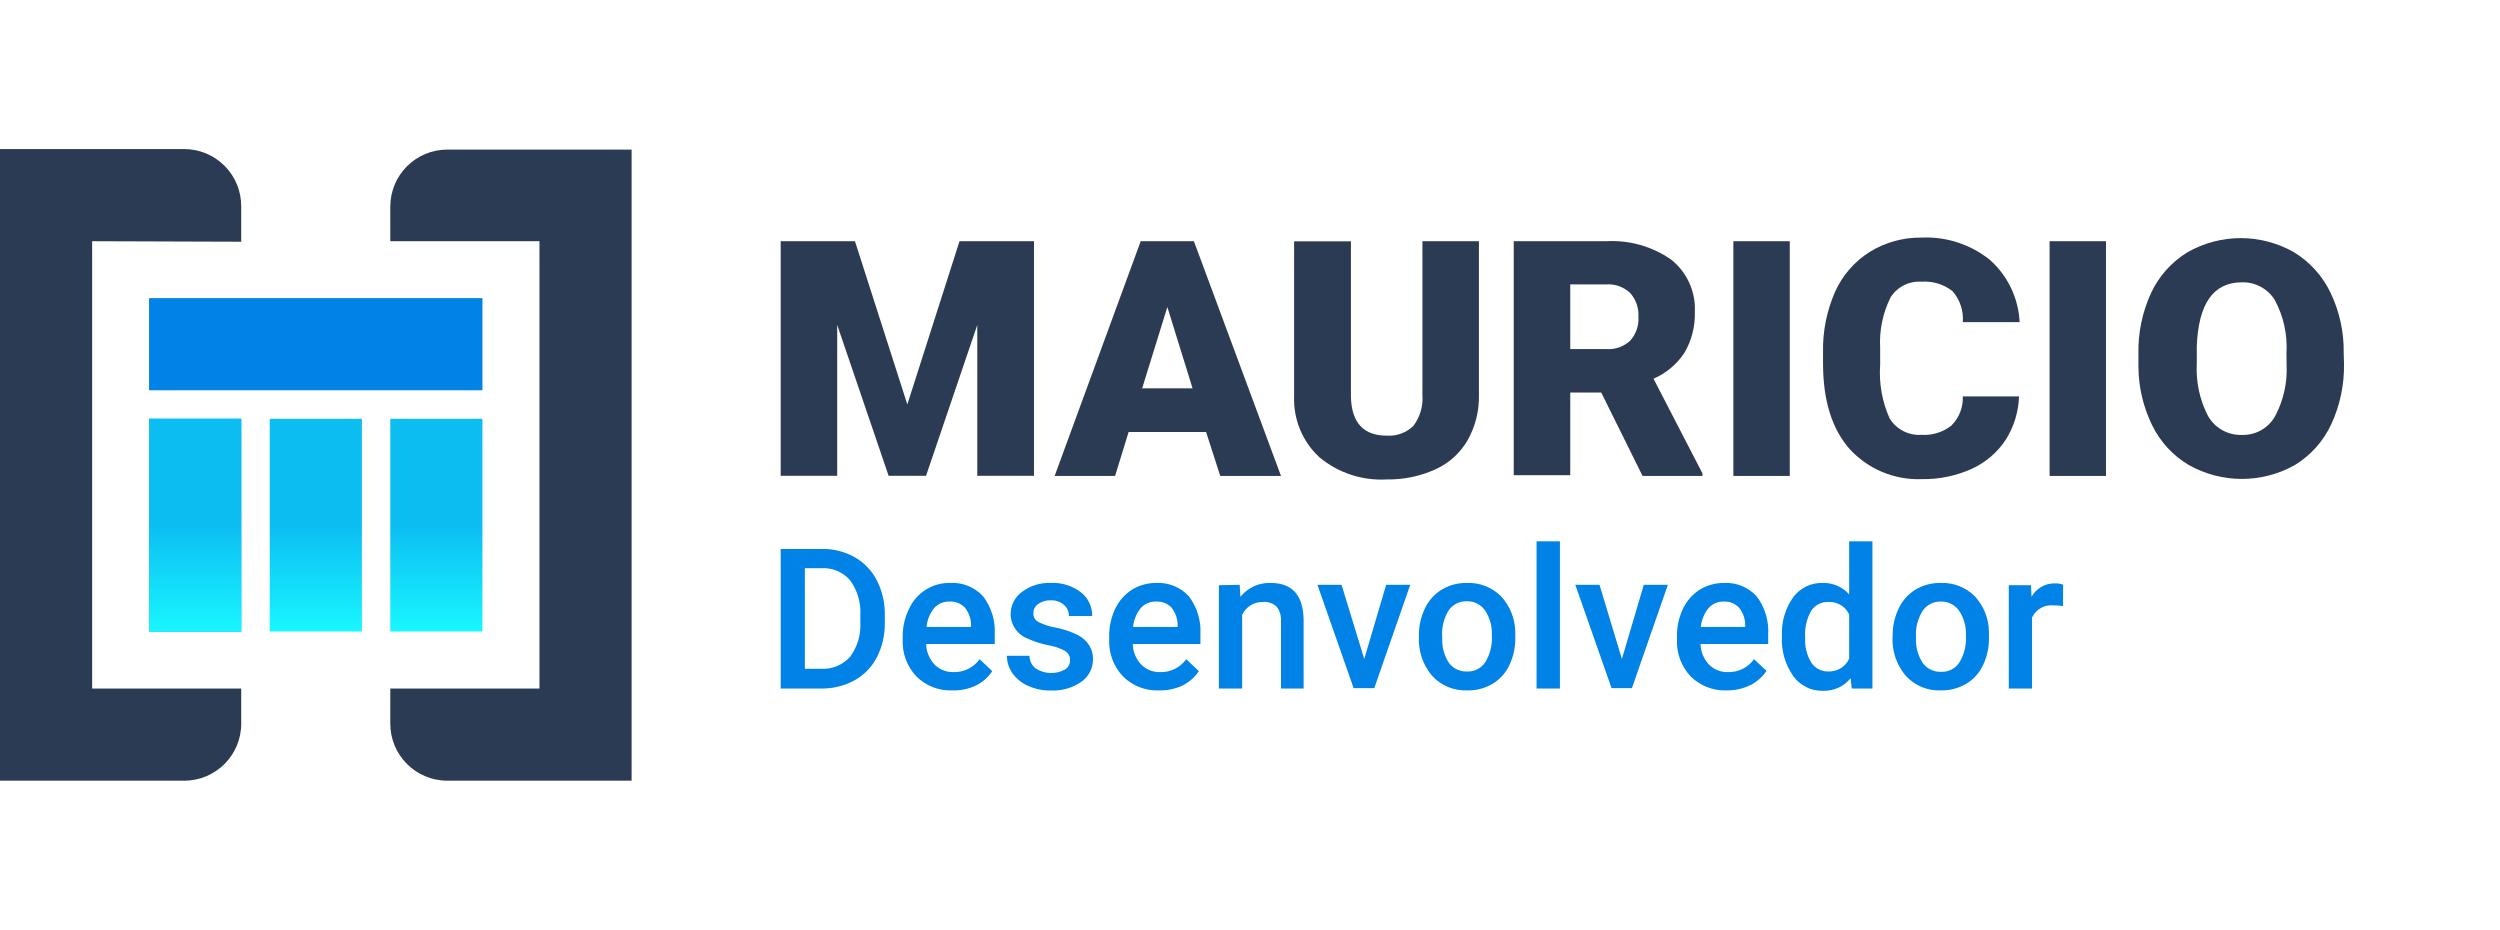
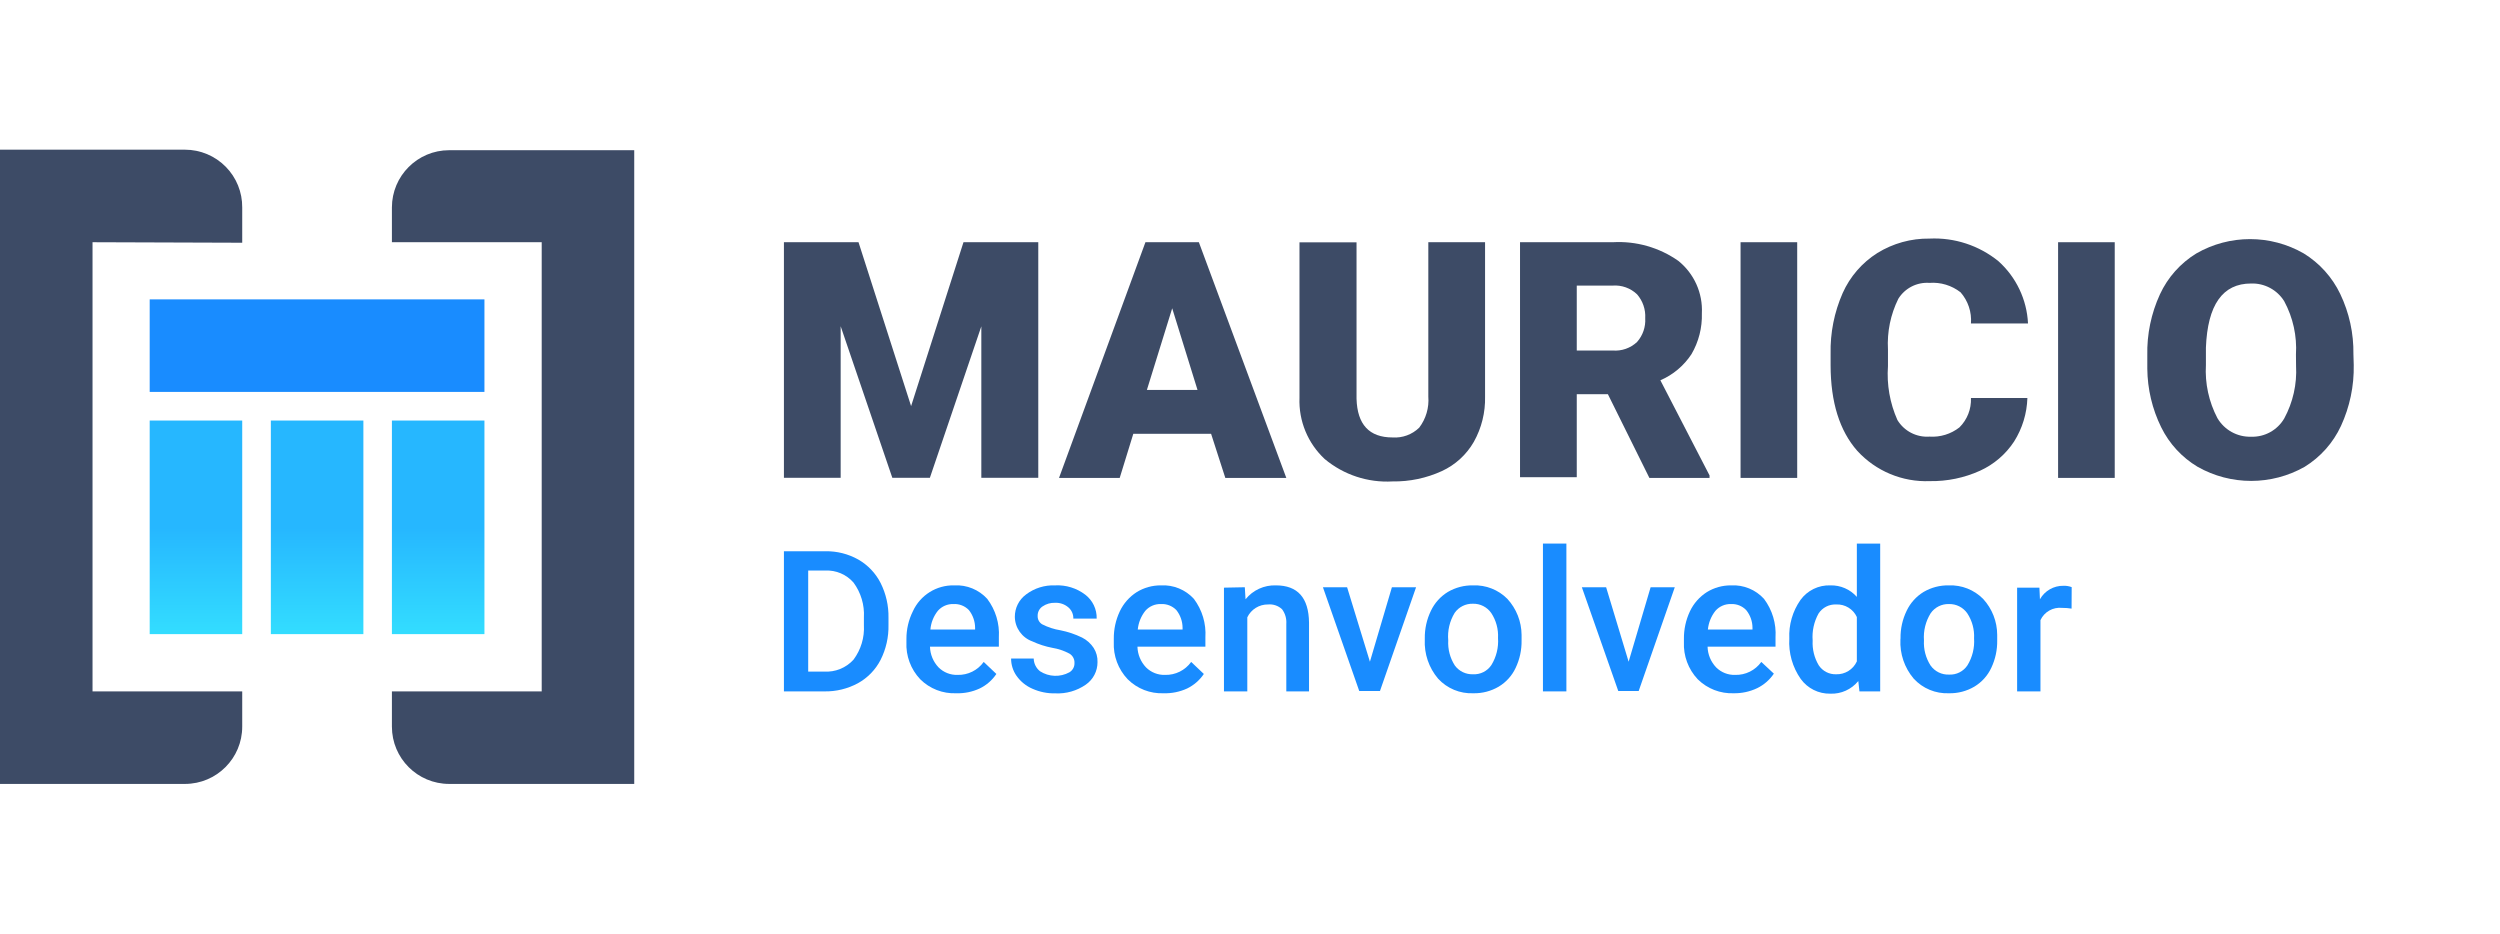
- <svg xmlns="http://www.w3.org/2000/svg" xmlns:xlink="http://www.w3.org/1999/xlink" id="Camada_1" data-name="Camada 1" viewBox="0 0 242 90">
+ <svg xmlns="http://www.w3.org/2000/svg" xmlns:xlink="http://www.w3.org/1999/xlink" id="Camada_1" data-name="Camada 1" viewBox="0 0 241 90">
  <defs>
-     <style>.cls-1{fill:none;}.cls-2{fill:url(#Gradiente_sem_nome_4);}.cls-3{fill:#0cbdf2;}.cls-4{fill:url(#Gradiente_sem_nome_4-2);}.cls-5{fill:url(#Gradiente_sem_nome_4-3);}.cls-6{fill:#0082e6;}.cls-7{fill:#2c3b54;}</style>
-     <linearGradient id="Gradiente_sem_nome_4" x1="30.57" y1="40.54" x2="30.57" y2="61.14" gradientUnits="userSpaceOnUse">
-       <stop offset="0.5" stop-color="#0cbdf2" />
-       <stop offset="1" stop-color="#19f7ff" />
+     <style>.cls-1{fill:none;}.cls-2{fill:url(#Gradiente_sem_nome_28);}.cls-3{fill:url(#Gradiente_sem_nome_28-2);}.cls-4{fill:url(#Gradiente_sem_nome_28-3);}.cls-5{fill:#198cff;}.cls-6{fill:#3d4b66;}</style>
+     <linearGradient id="Gradiente_sem_nome_28" x1="30.57" y1="40.54" x2="30.57" y2="61.14" gradientUnits="userSpaceOnUse">
+       <stop offset="0.5" stop-color="#26b7ff" />
+       <stop offset="1" stop-color="#3df" />
    </linearGradient>
-     <linearGradient id="Gradiente_sem_nome_4-2" x1="18.89" y1="40.54" x2="18.89" y2="61.14" xlink:href="#Gradiente_sem_nome_4" />
-     <linearGradient id="Gradiente_sem_nome_4-3" x1="42.24" y1="40.54" x2="42.24" y2="61.14" xlink:href="#Gradiente_sem_nome_4" />
+     <linearGradient id="Gradiente_sem_nome_28-2" x1="42.24" y1="40.54" x2="42.24" y2="61.14" xlink:href="#Gradiente_sem_nome_28" />
+     <linearGradient id="Gradiente_sem_nome_28-3" x1="18.89" y1="40.54" x2="18.89" y2="61.14" xlink:href="#Gradiente_sem_nome_28" />
  </defs>
-   <rect class="cls-1" width="242" height="90" />
+   <rect class="cls-1" width="241" height="90" />
  <rect class="cls-2" x="26.11" y="40.54" width="8.92" height="20.59" />
-   <rect class="cls-3" x="14.43" y="40.54" width="8.92" height="20.59" />
-   <rect class="cls-3" x="14.43" y="40.54" width="8.92" height="20.59" />
+   <rect class="cls-3" x="37.78" y="40.54" width="8.92" height="20.59" />
  <rect class="cls-4" x="14.43" y="40.54" width="8.92" height="20.59" />
-   <rect class="cls-5" x="37.78" y="40.54" width="8.92" height="20.59" />
-   <rect class="cls-6" x="14.43" y="28.86" width="32.27" height="8.92" />
-   <path class="cls-7" d="M8.92,23.35v43.3H23.35v3.4a5.52,5.52,0,0,1-5.51,5.52H0V14.43H17.84A5.52,5.52,0,0,1,23.35,20v3.4Z" />
-   <path class="cls-7" d="M52.22,66.65V23.35H37.78V20a5.52,5.52,0,0,1,5.52-5.52H61.14V75.57H43.3a5.52,5.52,0,0,1-5.52-5.52v-3.4Z" />
-   <path class="cls-6" d="M75.57,66.65V53.14h4a6.25,6.25,0,0,1,3.17.8,5.45,5.45,0,0,1,2.15,2.26,7.17,7.17,0,0,1,.76,3.36v.68a7.13,7.13,0,0,1-.76,3.37,5.38,5.38,0,0,1-2.18,2.25,6.55,6.55,0,0,1-3.25.79ZM77.91,55v9.74h1.53a3.52,3.52,0,0,0,2.84-1.15,5.08,5.08,0,0,0,1-3.32v-.75a5.17,5.17,0,0,0-1-3.36A3.4,3.4,0,0,0,79.56,55Z" />
-   <path class="cls-6" d="M92.18,66.83a4.64,4.64,0,0,1-3.47-1.35,4.87,4.87,0,0,1-1.33-3.59v-.28A5.93,5.93,0,0,1,88,58.93a4.27,4.27,0,0,1,4-2.5,4,4,0,0,1,3.17,1.3,5.59,5.59,0,0,1,1.12,3.71v.9H89.65a3,3,0,0,0,.83,2,2.48,2.48,0,0,0,1.83.72,3,3,0,0,0,2.52-1.25l1.22,1.16a4.05,4.05,0,0,1-1.61,1.4A5,5,0,0,1,92.18,66.83Zm-.27-8.6a1.91,1.91,0,0,0-1.5.65,3.36,3.36,0,0,0-.72,1.81H94v-.16a2.78,2.78,0,0,0-.6-1.72A1.92,1.92,0,0,0,91.91,58.23Z" />
-   <path class="cls-6" d="M103.58,63.92a1,1,0,0,0-.5-.92,5.3,5.3,0,0,0-1.64-.55,8.17,8.17,0,0,1-1.92-.62,2.55,2.55,0,0,1-1.69-2.36,2.66,2.66,0,0,1,1.09-2.17,4.35,4.35,0,0,1,2.79-.87,4.43,4.43,0,0,1,2.9.89,2.81,2.81,0,0,1,1.11,2.31h-2.25a1.37,1.37,0,0,0-.48-1.08,1.84,1.84,0,0,0-1.28-.44,2,2,0,0,0-1.21.35,1.06,1.06,0,0,0-.47.92.9.9,0,0,0,.43.8,5.9,5.9,0,0,0,1.77.58,8.63,8.63,0,0,1,2.08.7,2.92,2.92,0,0,1,1.12,1,2.4,2.4,0,0,1,.37,1.37A2.62,2.62,0,0,1,104.67,66a4.75,4.75,0,0,1-2.94.84,5.1,5.1,0,0,1-2.19-.44A3.64,3.64,0,0,1,98,65.16a2.88,2.88,0,0,1-.53-1.68h2.18a1.6,1.6,0,0,0,.61,1.23,2.77,2.77,0,0,0,2.83.1A1,1,0,0,0,103.58,63.92Z" />
-   <path class="cls-6" d="M112.18,66.83a4.64,4.64,0,0,1-3.47-1.35,4.88,4.88,0,0,1-1.34-3.59v-.28a6.07,6.07,0,0,1,.58-2.68,4.45,4.45,0,0,1,1.63-1.85,4.39,4.39,0,0,1,2.34-.65,4,4,0,0,1,3.17,1.3,5.59,5.59,0,0,1,1.11,3.71v.9h-6.55a3,3,0,0,0,.83,2,2.48,2.48,0,0,0,1.83.72,3,3,0,0,0,2.52-1.25l1.22,1.16a4.12,4.12,0,0,1-1.61,1.4A5.06,5.06,0,0,1,112.18,66.83Zm-.27-8.6a1.91,1.91,0,0,0-1.5.65,3.45,3.45,0,0,0-.73,1.81H114v-.16a2.78,2.78,0,0,0-.6-1.72A1.93,1.93,0,0,0,111.91,58.23Z" />
-   <path class="cls-6" d="M120,56.61l.07,1.16A3.6,3.6,0,0,1,123,56.43c2.09,0,3.16,1.19,3.19,3.59v6.63H124v-6.5a2.11,2.11,0,0,0-.41-1.42,1.74,1.74,0,0,0-1.35-.46,2.18,2.18,0,0,0-2,1.24v7.14h-2.25v-10Z" />
-   <path class="cls-6" d="M132.06,63.79l2.12-7.18h2.33l-3.48,10h-2l-3.5-10h2.33Z" />
-   <path class="cls-6" d="M137.35,61.54a5.91,5.91,0,0,1,.59-2.66,4.27,4.27,0,0,1,1.64-1.82,4.63,4.63,0,0,1,2.43-.63,4.41,4.41,0,0,1,3.3,1.3,5.19,5.19,0,0,1,1.37,3.47v.53a5.93,5.93,0,0,1-.57,2.65,4.16,4.16,0,0,1-1.63,1.81,4.62,4.62,0,0,1-2.45.64,4.36,4.36,0,0,1-3.4-1.41,5.42,5.42,0,0,1-1.28-3.77Zm2.26.19a4.05,4.05,0,0,0,.64,2.43A2.08,2.08,0,0,0,142,65a2,2,0,0,0,1.77-.89,4.4,4.4,0,0,0,.64-2.6,4,4,0,0,0-.65-2.41,2.09,2.09,0,0,0-1.78-.9,2.07,2.07,0,0,0-1.75.88A4.35,4.35,0,0,0,139.61,61.73Z" />
-   <path class="cls-6" d="M151,66.65h-2.26V52.4H151Z" />
-   <path class="cls-6" d="M157,63.79l2.12-7.18h2.33l-3.48,10H156l-3.51-10h2.34Z" />
-   <path class="cls-6" d="M167.14,66.83a4.68,4.68,0,0,1-3.48-1.35,4.91,4.91,0,0,1-1.33-3.59v-.28a6.07,6.07,0,0,1,.58-2.68,4.45,4.45,0,0,1,1.63-1.85,4.39,4.39,0,0,1,2.34-.65,4,4,0,0,1,3.17,1.3,5.59,5.59,0,0,1,1.11,3.71v.9h-6.55a3,3,0,0,0,.83,2,2.48,2.48,0,0,0,1.83.72,3,3,0,0,0,2.52-1.25L171,64.94a4.12,4.12,0,0,1-1.61,1.4A5.06,5.06,0,0,1,167.14,66.83Zm-.27-8.6a1.91,1.91,0,0,0-1.5.65,3.45,3.45,0,0,0-.73,1.81h4.3v-.16a2.72,2.72,0,0,0-.61-1.72A1.9,1.9,0,0,0,166.87,58.23Z" />
-   <path class="cls-6" d="M172.49,61.56a6,6,0,0,1,1.08-3.73,3.41,3.41,0,0,1,2.88-1.4A3.29,3.29,0,0,1,179,57.54V52.4h2.25V66.65h-2l-.11-1a3.3,3.3,0,0,1-2.7,1.22,3.43,3.43,0,0,1-2.85-1.42A6.14,6.14,0,0,1,172.49,61.56Zm2.25.19a4.2,4.2,0,0,0,.59,2.39A1.93,1.93,0,0,0,177,65a2.12,2.12,0,0,0,2-1.24V59.48a2.09,2.09,0,0,0-2-1.21,1.92,1.92,0,0,0-1.69.87A4.62,4.62,0,0,0,174.74,61.75Z" />
-   <path class="cls-6" d="M183.21,61.54a5.91,5.91,0,0,1,.59-2.66,4.27,4.27,0,0,1,1.64-1.82,4.63,4.63,0,0,1,2.43-.63,4.41,4.41,0,0,1,3.3,1.3,5.14,5.14,0,0,1,1.36,3.47v.53a5.93,5.93,0,0,1-.57,2.65,4.16,4.16,0,0,1-1.63,1.81,4.62,4.62,0,0,1-2.45.64,4.36,4.36,0,0,1-3.4-1.41,5.42,5.42,0,0,1-1.28-3.77Zm2.26.19a4.05,4.05,0,0,0,.64,2.43,2.08,2.08,0,0,0,1.78.87,2,2,0,0,0,1.77-.89,4.4,4.4,0,0,0,.64-2.6,4,4,0,0,0-.65-2.41,2.09,2.09,0,0,0-1.78-.9,2.07,2.07,0,0,0-1.75.88A4.35,4.35,0,0,0,185.47,61.73Z" />
-   <path class="cls-6" d="M199.7,58.67a5.41,5.41,0,0,0-.91-.07,2.06,2.06,0,0,0-2.09,1.18v6.87h-2.25v-10h2.15l.05,1.12a2.55,2.55,0,0,1,2.27-1.3,2,2,0,0,1,.79.13Z" />
-   <polygon class="cls-7" points="92.88 23.35 87.83 39.15 82.76 23.35 75.57 23.35 75.57 46.06 81.04 46.06 81.04 31.45 86.02 46.06 89.64 46.06 94.6 31.46 94.6 46.06 100.09 46.06 100.09 23.35 92.88 23.35" />
-   <path class="cls-7" d="M116.75,41.82h-7.5l-1.31,4.25h-5.85l8.33-22.72h5.15L124,46.07h-5.88Zm-6.19-4.23h4.88L113,29.72Z" />
-   <path class="cls-7" d="M143.16,23.35V38.22a8.51,8.51,0,0,1-1.08,4.37A6.86,6.86,0,0,1,139,45.41a11,11,0,0,1-4.76,1,9.38,9.38,0,0,1-6.54-2.16,7.66,7.66,0,0,1-2.43-5.89v-15h5.5V38.44c.07,2.48,1.22,3.73,3.47,3.73a3.36,3.36,0,0,0,2.57-.94,4.38,4.38,0,0,0,.88-3V23.35Z" />
-   <path class="cls-7" d="M155,38h-3v8h-5.47V23.35h8.94a10,10,0,0,1,6.31,1.79,6.09,6.09,0,0,1,2.28,5.07,7.38,7.38,0,0,1-1,3.93,6.84,6.84,0,0,1-3,2.52l4.74,9.17v.24H159Zm-3-4.21h3.47a3.07,3.07,0,0,0,2.34-.82,3.16,3.16,0,0,0,.79-2.29,3.22,3.22,0,0,0-.79-2.31,3.07,3.07,0,0,0-2.34-.84h-3.47Z" />
-   <path class="cls-7" d="M173.25,46.07h-5.46V23.35h5.46Z" />
-   <path class="cls-7" d="M195.44,38.37a8.34,8.34,0,0,1-1.28,4.19,7.78,7.78,0,0,1-3.29,2.82,11.27,11.27,0,0,1-4.83,1,9,9,0,0,1-7-2.92q-2.56-2.91-2.57-8.24V34.1a13.8,13.8,0,0,1,1.16-5.84,8.82,8.82,0,0,1,3.35-3.87A9.32,9.32,0,0,1,186,23a9.81,9.81,0,0,1,6.65,2.18,8.62,8.62,0,0,1,2.85,6H190a4.08,4.08,0,0,0-1-3,4.34,4.34,0,0,0-3-.91,3.26,3.26,0,0,0-3,1.53,9.77,9.77,0,0,0-1,4.89v1.6a10.86,10.86,0,0,0,.91,5.2A3.34,3.34,0,0,0,186,42.09a4.23,4.23,0,0,0,2.89-.89A3.76,3.76,0,0,0,190,38.37Z" />
-   <path class="cls-7" d="M203.86,46.07H198.4V23.35h5.46Z" />
-   <path class="cls-7" d="M226.9,35.18a13.44,13.44,0,0,1-1.23,5.88,9.15,9.15,0,0,1-3.5,3.94,10.47,10.47,0,0,1-10.32,0,9.13,9.13,0,0,1-3.51-3.81A13.06,13.06,0,0,1,207,35.54V34.26a13.39,13.39,0,0,1,1.22-5.89,9.1,9.1,0,0,1,3.51-3.94,10.39,10.39,0,0,1,10.35,0,9.29,9.29,0,0,1,3.52,3.91,13,13,0,0,1,1.27,5.81Zm-5.57-1a9.6,9.6,0,0,0-1.13-5.14A3.62,3.62,0,0,0,217,27.33q-4.11,0-4.35,6.18l0,1.67a9.82,9.82,0,0,0,1.11,5.13A3.64,3.64,0,0,0,217,42.1a3.56,3.56,0,0,0,3.2-1.76,9.54,9.54,0,0,0,1.14-5.07Z" />
+   <rect class="cls-5" x="14.43" y="28.86" width="32.27" height="8.92" />
+   <path class="cls-6" d="M8.92,23.35v43.3H23.35v3.4a5.52,5.52,0,0,1-5.51,5.52H0V14.43H17.84A5.52,5.52,0,0,1,23.35,20v3.4Z" />
+   <path class="cls-6" d="M52.22,66.65V23.35H37.78V20a5.52,5.52,0,0,1,5.52-5.52H61.14V75.57H43.3a5.52,5.52,0,0,1-5.52-5.52v-3.4Z" />
+   <path class="cls-5" d="M75.57,66.65V53.14h4a6.25,6.25,0,0,1,3.17.8,5.45,5.45,0,0,1,2.15,2.26,7.17,7.17,0,0,1,.76,3.36v.68a7.13,7.13,0,0,1-.76,3.37,5.38,5.38,0,0,1-2.18,2.25,6.55,6.55,0,0,1-3.25.79ZM77.91,55v9.74h1.53a3.52,3.52,0,0,0,2.84-1.15,5.08,5.08,0,0,0,1-3.32v-.75a5.17,5.17,0,0,0-1-3.36A3.4,3.4,0,0,0,79.56,55Z" />
+   <path class="cls-5" d="M92.18,66.83a4.64,4.64,0,0,1-3.47-1.35,4.87,4.87,0,0,1-1.33-3.59v-.28A5.93,5.93,0,0,1,88,58.93a4.27,4.27,0,0,1,4-2.5,4,4,0,0,1,3.17,1.3,5.59,5.59,0,0,1,1.12,3.71v.9H89.65a3,3,0,0,0,.83,2,2.48,2.48,0,0,0,1.83.72,3,3,0,0,0,2.52-1.25l1.22,1.16a4.05,4.05,0,0,1-1.61,1.4A5,5,0,0,1,92.18,66.83Zm-.27-8.6a1.91,1.91,0,0,0-1.5.65,3.36,3.36,0,0,0-.72,1.81H94v-.16a2.78,2.78,0,0,0-.6-1.72A1.92,1.92,0,0,0,91.91,58.23Z" />
+   <path class="cls-5" d="M103.58,63.92a1,1,0,0,0-.5-.92,5.3,5.3,0,0,0-1.64-.55,8.17,8.17,0,0,1-1.92-.62,2.55,2.55,0,0,1-1.69-2.36,2.66,2.66,0,0,1,1.09-2.17,4.35,4.35,0,0,1,2.79-.87,4.43,4.43,0,0,1,2.9.89,2.81,2.81,0,0,1,1.11,2.31h-2.25a1.37,1.37,0,0,0-.48-1.08,1.84,1.84,0,0,0-1.28-.44,2,2,0,0,0-1.21.35,1.06,1.06,0,0,0-.47.92.9.9,0,0,0,.43.8,5.9,5.9,0,0,0,1.77.58,8.63,8.63,0,0,1,2.08.7,2.92,2.92,0,0,1,1.12,1,2.4,2.4,0,0,1,.37,1.37A2.62,2.62,0,0,1,104.67,66a4.75,4.75,0,0,1-2.94.84,5.1,5.1,0,0,1-2.19-.44A3.64,3.64,0,0,1,98,65.16a2.88,2.88,0,0,1-.53-1.68h2.18a1.6,1.6,0,0,0,.61,1.23,2.77,2.77,0,0,0,2.83.1A1,1,0,0,0,103.58,63.92Z" />
+   <path class="cls-5" d="M112.18,66.83a4.64,4.64,0,0,1-3.47-1.35,4.88,4.88,0,0,1-1.34-3.59v-.28a6.07,6.07,0,0,1,.58-2.68,4.45,4.45,0,0,1,1.63-1.85,4.39,4.39,0,0,1,2.34-.65,4,4,0,0,1,3.17,1.3,5.59,5.59,0,0,1,1.11,3.71v.9h-6.55a3,3,0,0,0,.83,2,2.48,2.48,0,0,0,1.83.72,3,3,0,0,0,2.52-1.25l1.22,1.16a4.12,4.12,0,0,1-1.61,1.4A5.06,5.06,0,0,1,112.18,66.83Zm-.27-8.6a1.91,1.91,0,0,0-1.5.65,3.45,3.45,0,0,0-.73,1.81H114v-.16a2.78,2.78,0,0,0-.6-1.72A1.93,1.93,0,0,0,111.91,58.23Z" />
+   <path class="cls-5" d="M120,56.61l.07,1.16A3.6,3.6,0,0,1,123,56.43c2.09,0,3.16,1.19,3.19,3.59v6.63H124v-6.5a2.11,2.11,0,0,0-.41-1.42,1.74,1.74,0,0,0-1.35-.46,2.18,2.18,0,0,0-2,1.24v7.14h-2.25v-10Z" />
+   <path class="cls-5" d="M132.06,63.79l2.12-7.18h2.33l-3.48,10h-2l-3.5-10h2.33Z" />
+   <path class="cls-5" d="M137.35,61.54a5.91,5.91,0,0,1,.59-2.66,4.27,4.27,0,0,1,1.64-1.82,4.63,4.63,0,0,1,2.43-.63,4.41,4.41,0,0,1,3.3,1.3,5.19,5.19,0,0,1,1.37,3.47v.53a5.93,5.93,0,0,1-.57,2.65,4.16,4.16,0,0,1-1.63,1.81,4.62,4.62,0,0,1-2.45.64,4.36,4.36,0,0,1-3.4-1.41,5.42,5.42,0,0,1-1.28-3.77Zm2.26.19a4.05,4.05,0,0,0,.64,2.43A2.08,2.08,0,0,0,142,65a2,2,0,0,0,1.77-.89,4.4,4.4,0,0,0,.64-2.6,4,4,0,0,0-.65-2.41,2.09,2.09,0,0,0-1.78-.9,2.07,2.07,0,0,0-1.75.88A4.35,4.35,0,0,0,139.61,61.73Z" />
+   <path class="cls-5" d="M151,66.65h-2.26V52.4H151Z" />
+   <path class="cls-5" d="M157,63.79l2.12-7.18h2.33l-3.48,10H156l-3.51-10h2.34Z" />
+   <path class="cls-5" d="M167.14,66.83a4.68,4.68,0,0,1-3.48-1.35,4.91,4.91,0,0,1-1.33-3.59v-.28a6.07,6.07,0,0,1,.58-2.68,4.45,4.45,0,0,1,1.63-1.85,4.39,4.39,0,0,1,2.34-.65,4,4,0,0,1,3.17,1.3,5.59,5.59,0,0,1,1.11,3.71v.9h-6.55a3,3,0,0,0,.83,2,2.48,2.48,0,0,0,1.83.72,3,3,0,0,0,2.52-1.25L171,64.94a4.12,4.12,0,0,1-1.61,1.4A5.06,5.06,0,0,1,167.14,66.83Zm-.27-8.6a1.91,1.91,0,0,0-1.5.65,3.45,3.45,0,0,0-.73,1.81h4.3v-.16a2.72,2.72,0,0,0-.61-1.72A1.9,1.9,0,0,0,166.87,58.23Z" />
+   <path class="cls-5" d="M172.49,61.56a6,6,0,0,1,1.08-3.73,3.41,3.41,0,0,1,2.88-1.4A3.29,3.29,0,0,1,179,57.54V52.4h2.25V66.65h-2l-.11-1a3.3,3.3,0,0,1-2.7,1.22,3.43,3.43,0,0,1-2.85-1.42A6.14,6.14,0,0,1,172.49,61.56Zm2.25.19a4.2,4.2,0,0,0,.59,2.39A1.93,1.93,0,0,0,177,65a2.12,2.12,0,0,0,2-1.24V59.48a2.09,2.09,0,0,0-2-1.21,1.92,1.92,0,0,0-1.69.87A4.62,4.62,0,0,0,174.74,61.75Z" />
+   <path class="cls-5" d="M183.21,61.54a5.91,5.91,0,0,1,.59-2.66,4.27,4.27,0,0,1,1.64-1.82,4.63,4.63,0,0,1,2.43-.63,4.41,4.41,0,0,1,3.3,1.3,5.14,5.14,0,0,1,1.36,3.47v.53a5.93,5.93,0,0,1-.57,2.65,4.16,4.16,0,0,1-1.63,1.81,4.62,4.62,0,0,1-2.45.64,4.36,4.36,0,0,1-3.4-1.41,5.42,5.42,0,0,1-1.28-3.77Zm2.26.19a4.05,4.05,0,0,0,.64,2.43,2.08,2.08,0,0,0,1.78.87,2,2,0,0,0,1.77-.89,4.4,4.4,0,0,0,.64-2.6,4,4,0,0,0-.65-2.41,2.09,2.09,0,0,0-1.78-.9,2.07,2.07,0,0,0-1.75.88A4.35,4.35,0,0,0,185.47,61.73Z" />
+   <path class="cls-5" d="M199.7,58.67a5.41,5.41,0,0,0-.91-.07,2.06,2.06,0,0,0-2.09,1.18v6.87h-2.25v-10h2.15l.05,1.12a2.55,2.55,0,0,1,2.27-1.3,2,2,0,0,1,.79.13Z" />
+   <polygon class="cls-6" points="92.88 23.35 87.83 39.15 82.76 23.35 75.57 23.35 75.57 46.06 81.04 46.06 81.04 31.45 86.02 46.06 89.64 46.06 94.6 31.46 94.6 46.06 100.09 46.06 100.09 23.35 92.88 23.35" />
+   <path class="cls-6" d="M116.75,41.82h-7.5l-1.31,4.25h-5.85l8.33-22.72h5.15L124,46.07h-5.88Zm-6.19-4.23h4.88L113,29.72Z" />
+   <path class="cls-6" d="M143.16,23.35V38.22a8.51,8.51,0,0,1-1.08,4.37A6.86,6.86,0,0,1,139,45.41a11,11,0,0,1-4.76,1,9.38,9.38,0,0,1-6.54-2.16,7.66,7.66,0,0,1-2.43-5.89v-15h5.5V38.44c.07,2.48,1.22,3.73,3.47,3.73a3.36,3.36,0,0,0,2.57-.94,4.38,4.38,0,0,0,.88-3V23.35Z" />
+   <path class="cls-6" d="M155,38h-3v8h-5.47V23.35h8.94a10,10,0,0,1,6.31,1.79,6.09,6.09,0,0,1,2.28,5.07,7.38,7.38,0,0,1-1,3.93,6.84,6.84,0,0,1-3,2.52l4.74,9.17v.24H159Zm-3-4.21h3.47a3.07,3.07,0,0,0,2.34-.82,3.16,3.16,0,0,0,.79-2.29,3.22,3.22,0,0,0-.79-2.31,3.07,3.07,0,0,0-2.34-.84h-3.47Z" />
+   <path class="cls-6" d="M173.25,46.07h-5.46V23.35h5.46Z" />
+   <path class="cls-6" d="M195.44,38.37a8.34,8.34,0,0,1-1.28,4.19,7.78,7.78,0,0,1-3.29,2.82,11.27,11.27,0,0,1-4.83,1,9,9,0,0,1-7-2.92q-2.56-2.91-2.57-8.24V34.1a13.8,13.8,0,0,1,1.16-5.84,8.82,8.82,0,0,1,3.35-3.87A9.32,9.32,0,0,1,186,23a9.81,9.81,0,0,1,6.65,2.18,8.62,8.62,0,0,1,2.85,6H190a4.08,4.08,0,0,0-1-3,4.34,4.34,0,0,0-3-.91,3.26,3.26,0,0,0-3,1.53,9.77,9.77,0,0,0-1,4.89v1.6a10.86,10.86,0,0,0,.91,5.2A3.34,3.34,0,0,0,186,42.09a4.23,4.23,0,0,0,2.89-.89A3.76,3.76,0,0,0,190,38.37Z" />
+   <path class="cls-6" d="M203.86,46.07H198.4V23.35h5.46Z" />
+   <path class="cls-6" d="M226.9,35.18a13.44,13.44,0,0,1-1.23,5.88,9.15,9.15,0,0,1-3.5,3.94,10.47,10.47,0,0,1-10.32,0,9.13,9.13,0,0,1-3.51-3.81A13.06,13.06,0,0,1,207,35.54V34.26a13.39,13.39,0,0,1,1.22-5.89,9.1,9.1,0,0,1,3.51-3.94,10.39,10.39,0,0,1,10.35,0,9.29,9.29,0,0,1,3.52,3.91,13,13,0,0,1,1.27,5.81Zm-5.57-1a9.6,9.6,0,0,0-1.13-5.14A3.62,3.62,0,0,0,217,27.33q-4.11,0-4.35,6.18l0,1.67a9.82,9.82,0,0,0,1.11,5.13A3.64,3.64,0,0,0,217,42.1a3.56,3.56,0,0,0,3.2-1.76,9.54,9.54,0,0,0,1.14-5.07Z" />
</svg>
